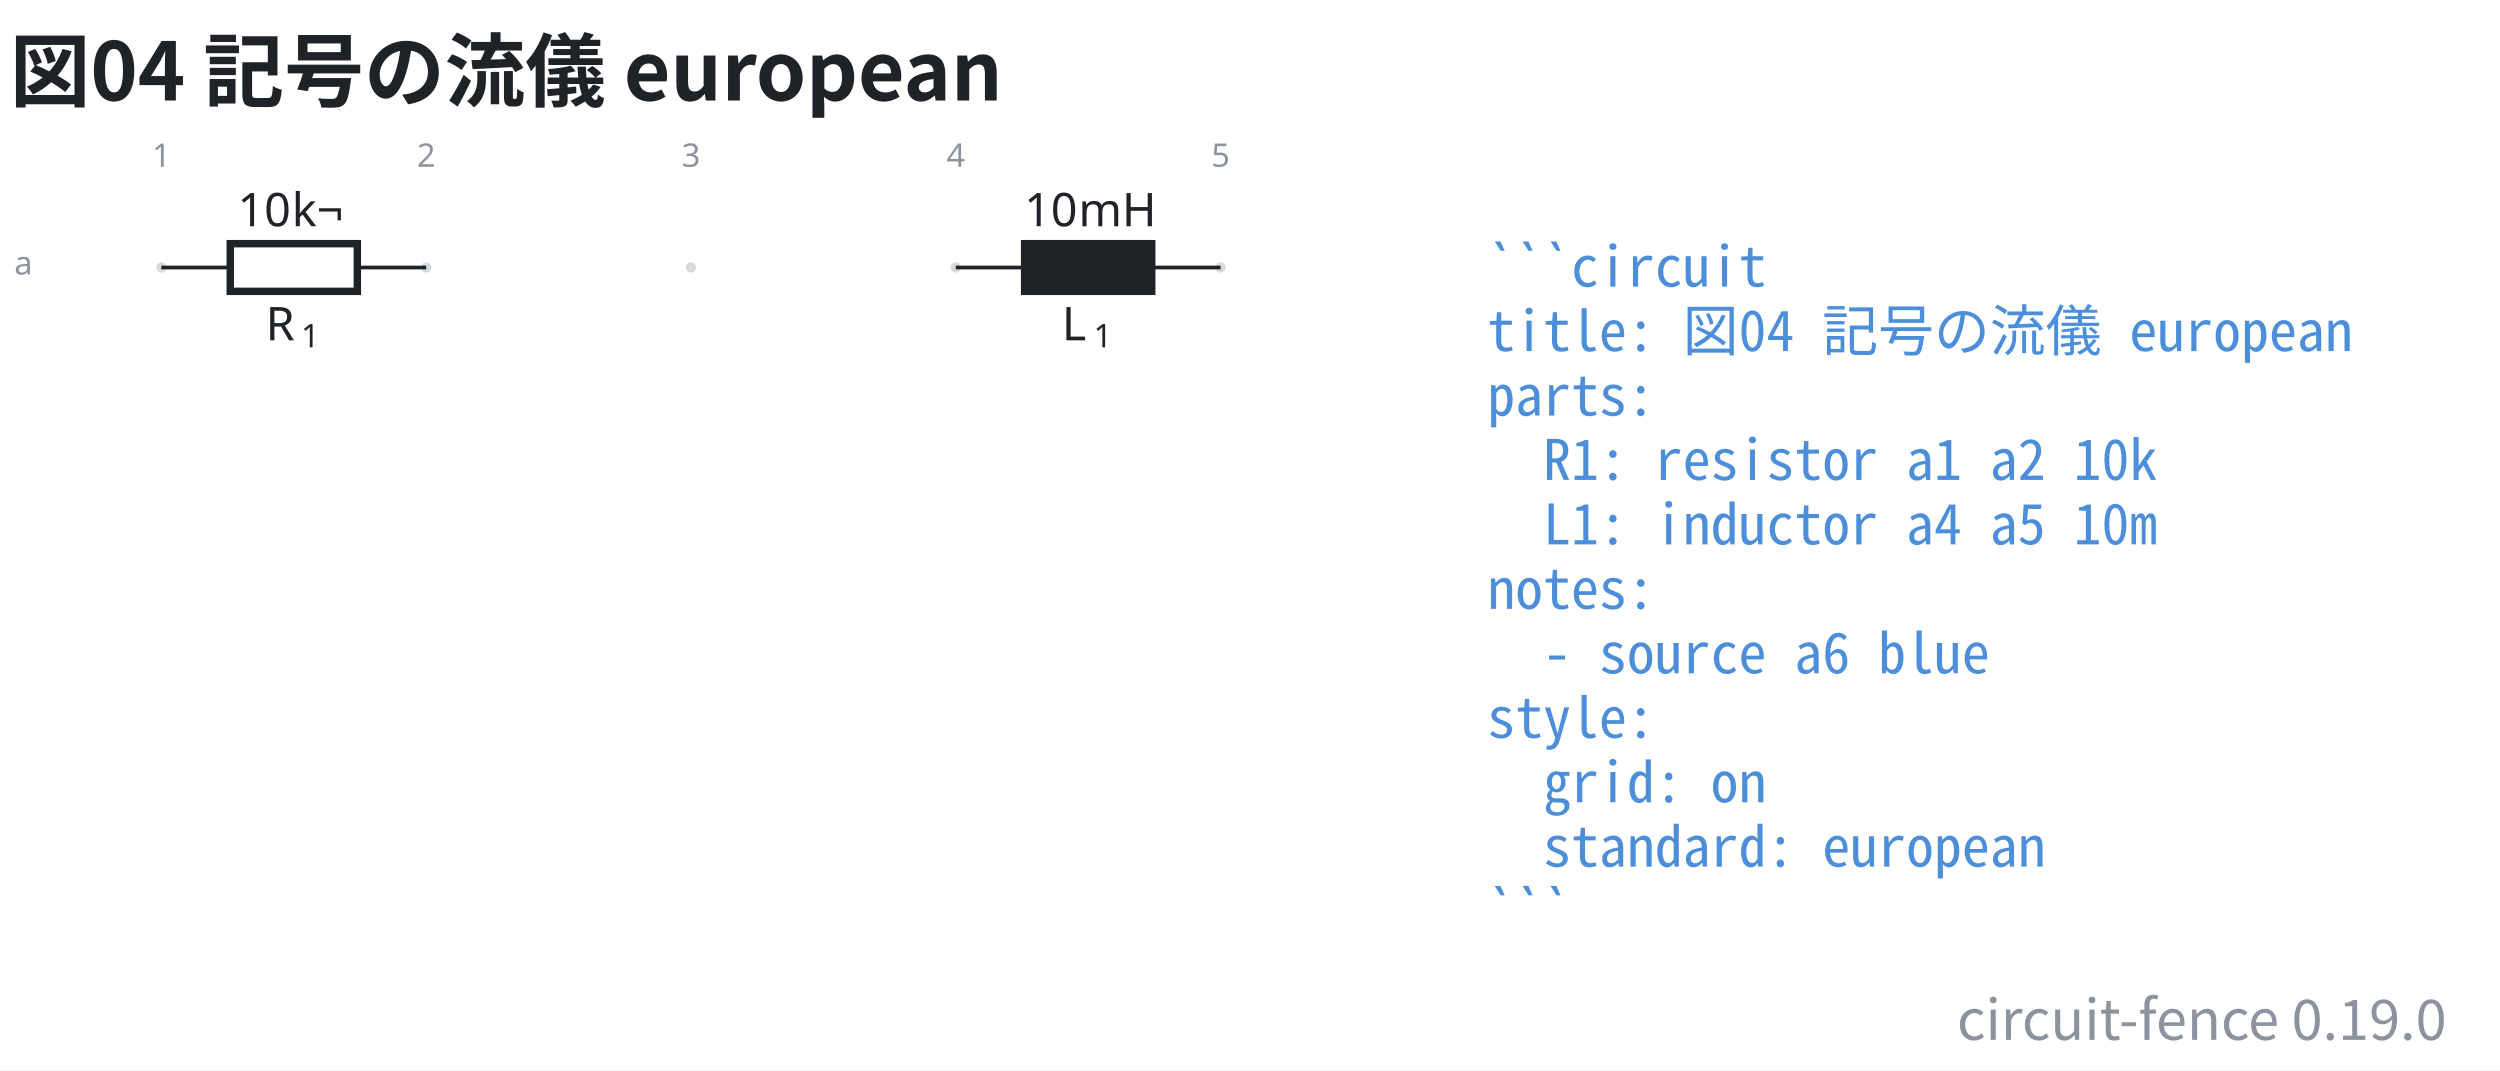
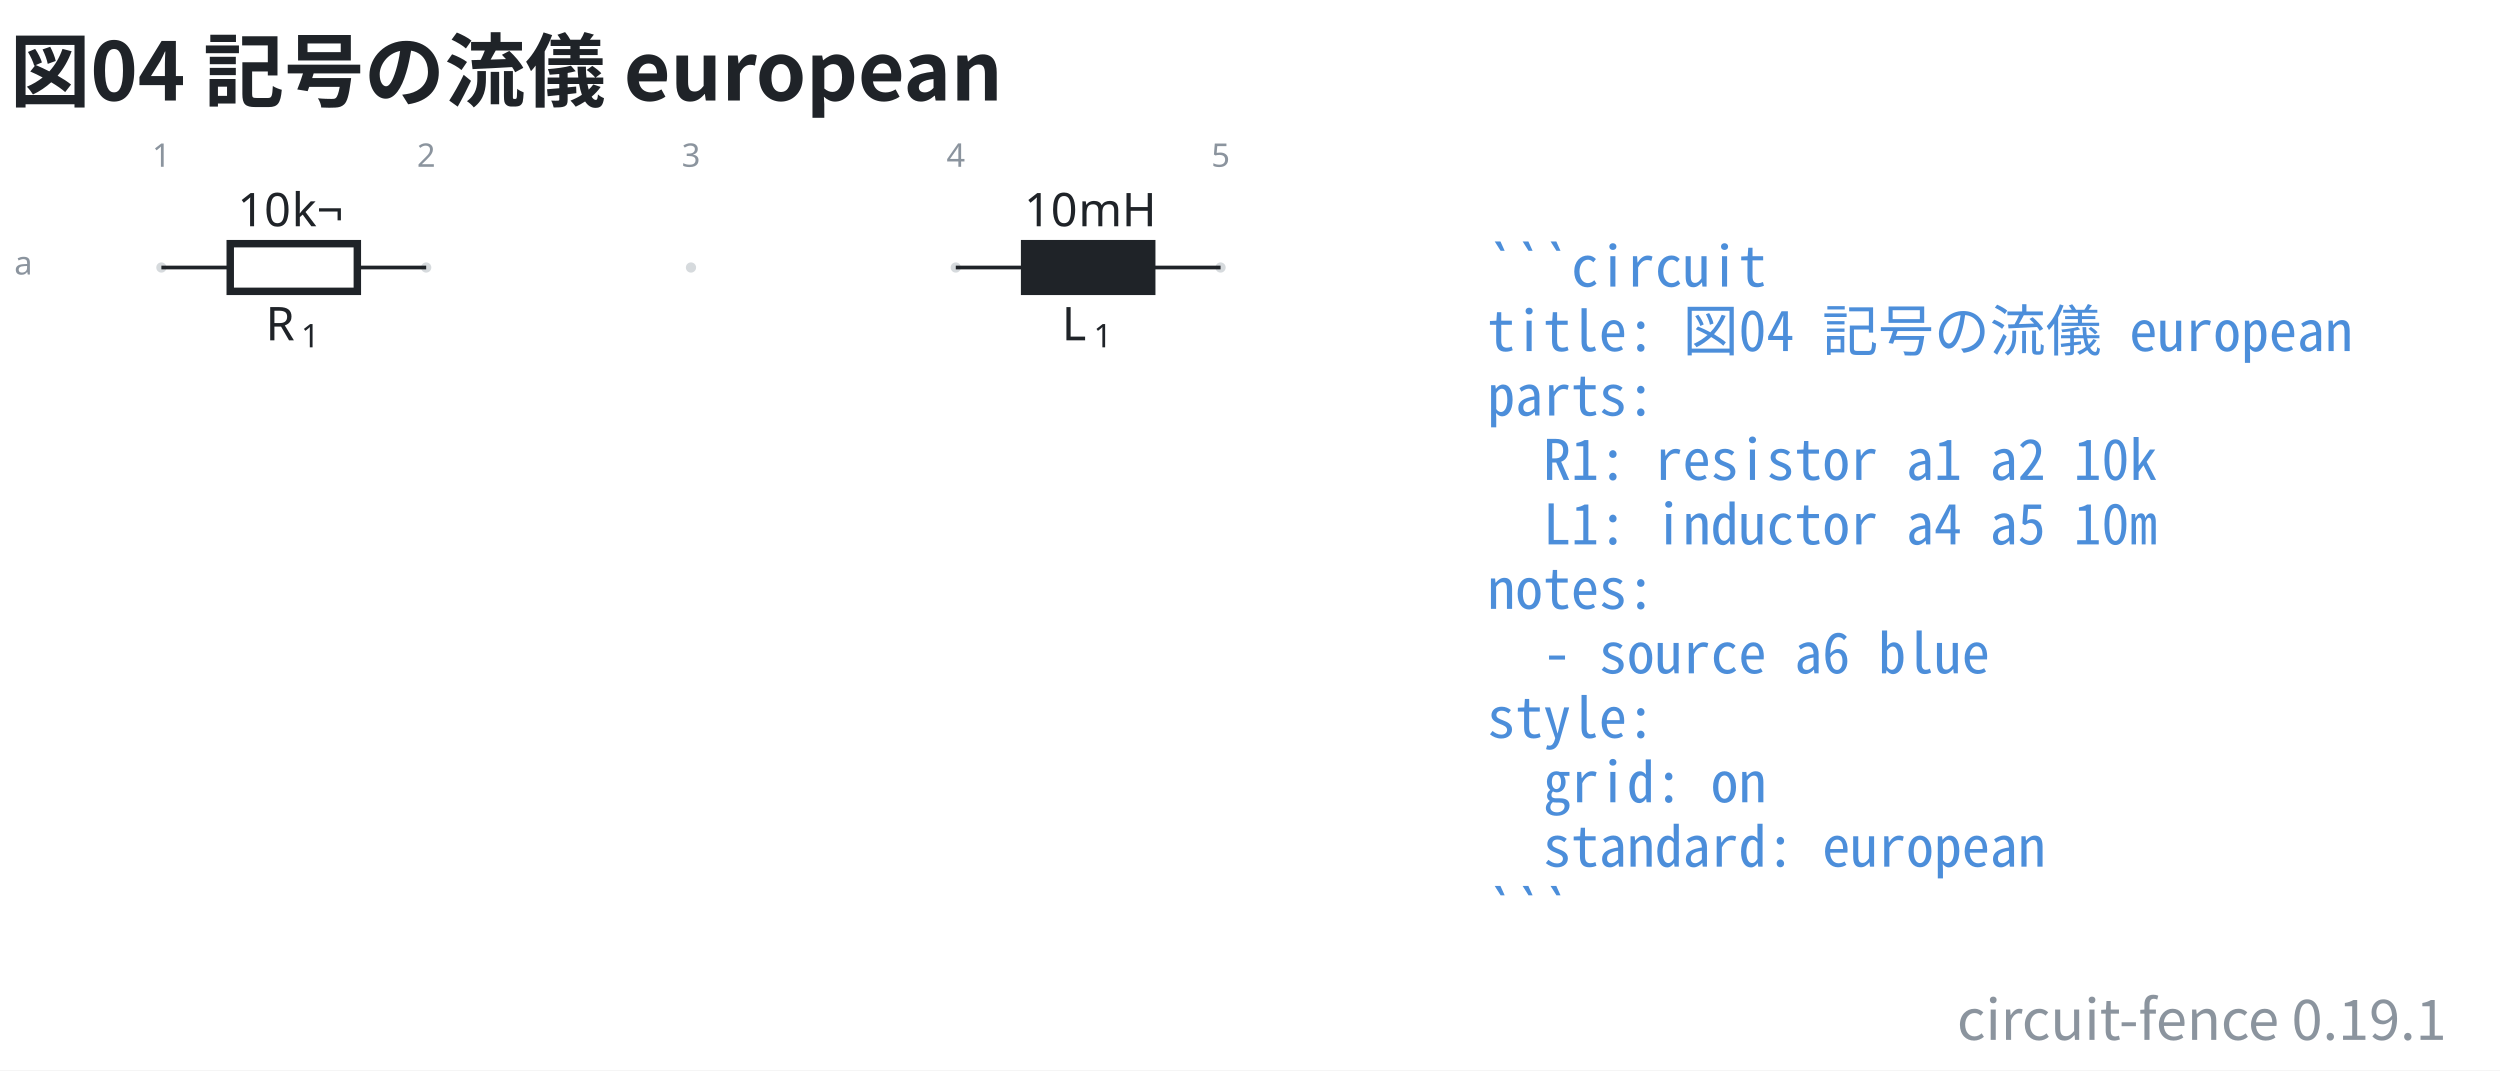
- <svg xmlns="http://www.w3.org/2000/svg" data-figure-paper="#ffffff" data-circuit-fence="0.19.0" fill="#1f2328" width="716.343" height="306.682" viewBox="-72 -72 537.257 230.012">
+ <svg xmlns="http://www.w3.org/2000/svg" data-figure-paper="#ffffff" data-circuit-fence="0.19.1" fill="#1f2328" width="716.343" height="306.682" viewBox="-72 -72 537.257 230.012">
  <rect x="-72" y="-72" width="537.257" height="230.012" fill="#ffffff" />
  <g stroke="#1f2328" stroke-miterlimit="10" stroke-width=".8">
    <path fill="#8b949e" fill-opacity=".35" stroke="none" stroke-opacity=".35" d="M-36.218-14.511a1.1 1.1 0 1 0-2.2 0 1.1 1.1 0 0 0 2.2 0M20.688-14.511a1.1 1.1 0 1 0-2.2 0 1.1 1.1 0 0 0 2.2 0M77.593-14.511a1.1 1.1 0 1 0-2.2 0 1.1 1.1 0 0 0 2.2 0M134.499-14.511a1.1 1.1 0 1 0-2.2 0 1.1 1.1 0 0 0 2.2 0M191.404-14.511a1.1 1.1 0 1 0-2.2 0 1.1 1.1 0 0 0 2.2 0m-1.1 0" />
    <g fill="#8b949e" stroke="#8b949e">
      <text x="-37.318" y="-14.511" fill="#8b949e" stroke="none" font-family="cmr7" font-size="7" transform="translate(-1.993 -21.645)">1</text>
    </g>
    <g fill="#8b949e" stroke="#8b949e">
      <text x="-37.318" y="-14.511" fill="#8b949e" stroke="none" font-family="cmr7" font-size="7" transform="translate(54.912 -21.645)">2</text>
    </g>
    <g fill="#8b949e" stroke="#8b949e">
      <text x="-37.318" y="-14.511" fill="#8b949e" stroke="none" font-family="cmr7" font-size="7" transform="translate(111.818 -21.645)">3</text>
    </g>
    <g fill="#8b949e" stroke="#8b949e">
      <text x="-37.318" y="-14.511" fill="#8b949e" stroke="none" font-family="cmr7" font-size="7" transform="translate(168.723 -21.645)">4</text>
    </g>
    <g fill="#8b949e" stroke="#8b949e">
      <text x="-37.318" y="-14.511" fill="#8b949e" stroke="none" font-family="cmr7" font-size="7" transform="translate(225.629 -21.645)">5</text>
    </g>
    <g fill="#8b949e" stroke="#8b949e">
      <text x="-37.318" y="-14.511" fill="#8b949e" stroke="none" font-family="cmr7" font-size="7" transform="translate(-31.62 1.507)">a</text>
    </g>
    <path fill="none" d="M-37.318-14.511h.4m-.4 0h14.796m27.314 0h14.796m-.4 0h.4" />
    <g stroke-width="1.6">
      <path fill="none" d="M-22.522-19.633H4.792V-9.39h-27.314Z" />
    </g>
    <g stroke="none">
      <text x="-37.318" y="-14.511" font-family="cmmi10" font-size="10" transform="translate(22.413 15.648)">R</text>
      <text x="-29.725" y="-13.011" font-family="cmr7" font-size="7" transform="translate(22.413 15.648)">1</text>
    </g>
    <g stroke="none" font-family="cmr10" font-size="10">
      <text x="-37.318" y="-14.511" transform="translate(16.37 -8.863)">10</text>
      <text x="-25.651" y="-14.511" transform="translate(16.37 -8.863)">k¬</text>
    </g>
    <path fill="none" d="M133.399-14.511h.4m-.4 0h14.795m27.315 0h14.795m-.4 0h.4" />
    <g stroke-width="1.6">
      <path d="M148.194-19.633h27.315V-9.39h-27.315Z" />
    </g>
    <g stroke="none">
      <text x="-37.318" y="-14.511" font-family="cmmi10" font-size="10" transform="translate(193.523 15.648)">L</text>
      <text x="-30.512" y="-13.011" font-family="cmr7" font-size="7" transform="translate(193.523 15.648)">1</text>
    </g>
    <g stroke="none" font-family="cmr10" font-size="10">
      <text x="-37.318" y="-14.511" transform="translate(185.42 -8.863)">10</text>
      <text x="-25.651" y="-14.511" transform="translate(185.42 -8.863)">mH</text>
    </g>
    <g>
      <text x="-37.318" y="-14.511" fill="#4c8eda" stroke="none" font-family="'Noto Sans Mono CJK JP',ui-monospace,'SFMono-Regular',Consolas,'Liberation Mono',monospace" font-size="12" transform="translate(284.927 4.1)" xml:space="preserve">```circuit</text>
    </g>
    <g>
      <text x="-37.318" y="-14.511" fill="#4c8eda" stroke="none" font-family="'Noto Sans Mono CJK JP',ui-monospace,'SFMono-Regular',Consolas,'Liberation Mono',monospace" font-size="12" transform="translate(284.927 17.956)" xml:space="preserve">title: 図04 記号の流儀 european</text>
    </g>
    <g>
      <text x="-37.318" y="-14.511" fill="#4c8eda" stroke="none" font-family="'Noto Sans Mono CJK JP',ui-monospace,'SFMono-Regular',Consolas,'Liberation Mono',monospace" font-size="12" transform="translate(284.927 31.813)" xml:space="preserve">parts:</text>
    </g>
    <g>
      <text x="-37.318" y="-14.511" fill="#4c8eda" stroke="none" font-family="'Noto Sans Mono CJK JP',ui-monospace,'SFMono-Regular',Consolas,'Liberation Mono',monospace" font-size="12" transform="translate(284.927 45.641)" xml:space="preserve">  R1: resistor a1 a2 10k</text>
    </g>
    <g>
      <text x="-37.318" y="-14.511" fill="#4c8eda" stroke="none" font-family="'Noto Sans Mono CJK JP',ui-monospace,'SFMono-Regular',Consolas,'Liberation Mono',monospace" font-size="12" transform="translate(284.927 59.498)" xml:space="preserve">  L1: inductor a4 a5 10m</text>
    </g>
    <g>
      <text x="-37.318" y="-14.511" fill="#4c8eda" stroke="none" font-family="'Noto Sans Mono CJK JP',ui-monospace,'SFMono-Regular',Consolas,'Liberation Mono',monospace" font-size="12" transform="translate(284.927 73.354)" xml:space="preserve">notes:</text>
    </g>
    <g>
      <text x="-37.318" y="-14.511" fill="#4c8eda" stroke="none" font-family="'Noto Sans Mono CJK JP',ui-monospace,'SFMono-Regular',Consolas,'Liberation Mono',monospace" font-size="12" transform="translate(284.927 87.21)" xml:space="preserve">  - source a6 blue</text>
    </g>
    <g>
      <text x="-37.318" y="-14.511" fill="#4c8eda" stroke="none" font-family="'Noto Sans Mono CJK JP',ui-monospace,'SFMono-Regular',Consolas,'Liberation Mono',monospace" font-size="12" transform="translate(284.927 101.067)" xml:space="preserve">style:</text>
    </g>
    <g>
      <text x="-37.318" y="-14.511" fill="#4c8eda" stroke="none" font-family="'Noto Sans Mono CJK JP',ui-monospace,'SFMono-Regular',Consolas,'Liberation Mono',monospace" font-size="12" transform="translate(284.927 114.924)" xml:space="preserve">  grid: on</text>
    </g>
    <g>
      <text x="-37.318" y="-14.511" fill="#4c8eda" stroke="none" font-family="'Noto Sans Mono CJK JP',ui-monospace,'SFMono-Regular',Consolas,'Liberation Mono',monospace" font-size="12" transform="translate(284.927 128.751)" xml:space="preserve">  standard: european</text>
    </g>
    <g>
      <text x="-37.318" y="-14.511" fill="#4c8eda" stroke="none" font-family="'Noto Sans Mono CJK JP',ui-monospace,'SFMono-Regular',Consolas,'Liberation Mono',monospace" font-size="12" transform="translate(284.927 142.608)" xml:space="preserve">```</text>
    </g>
    <g>
      <text x="-37.318" y="-14.511" fill="#1f2328" stroke="none" font-family="'Noto Sans CJK JP','Noto Sans JP','Hiragino Sans','Yu Gothic',sans-serif" font-size="17.28" transform="translate(-32.552 -35.889)" font-weight="bold">図04 記号の流儀 european</text>
    </g>
    <g>
-       <text x="-37.318" y="-14.511" fill="#8b949e" stroke="none" font-family="'Noto Sans CJK JP','Noto Sans JP','Hiragino Sans','Yu Gothic',sans-serif" font-size="12" transform="translate(491.097 165.98)" text-anchor="end">circuit-fence 0.19.0</text>
+       <text x="-37.318" y="-14.511" fill="#8b949e" stroke="none" font-family="'Noto Sans CJK JP','Noto Sans JP','Hiragino Sans','Yu Gothic',sans-serif" font-size="12" transform="translate(491.097 165.98)" text-anchor="end">circuit-fence 0.19.1</text>
    </g>
  </g>
</svg>
